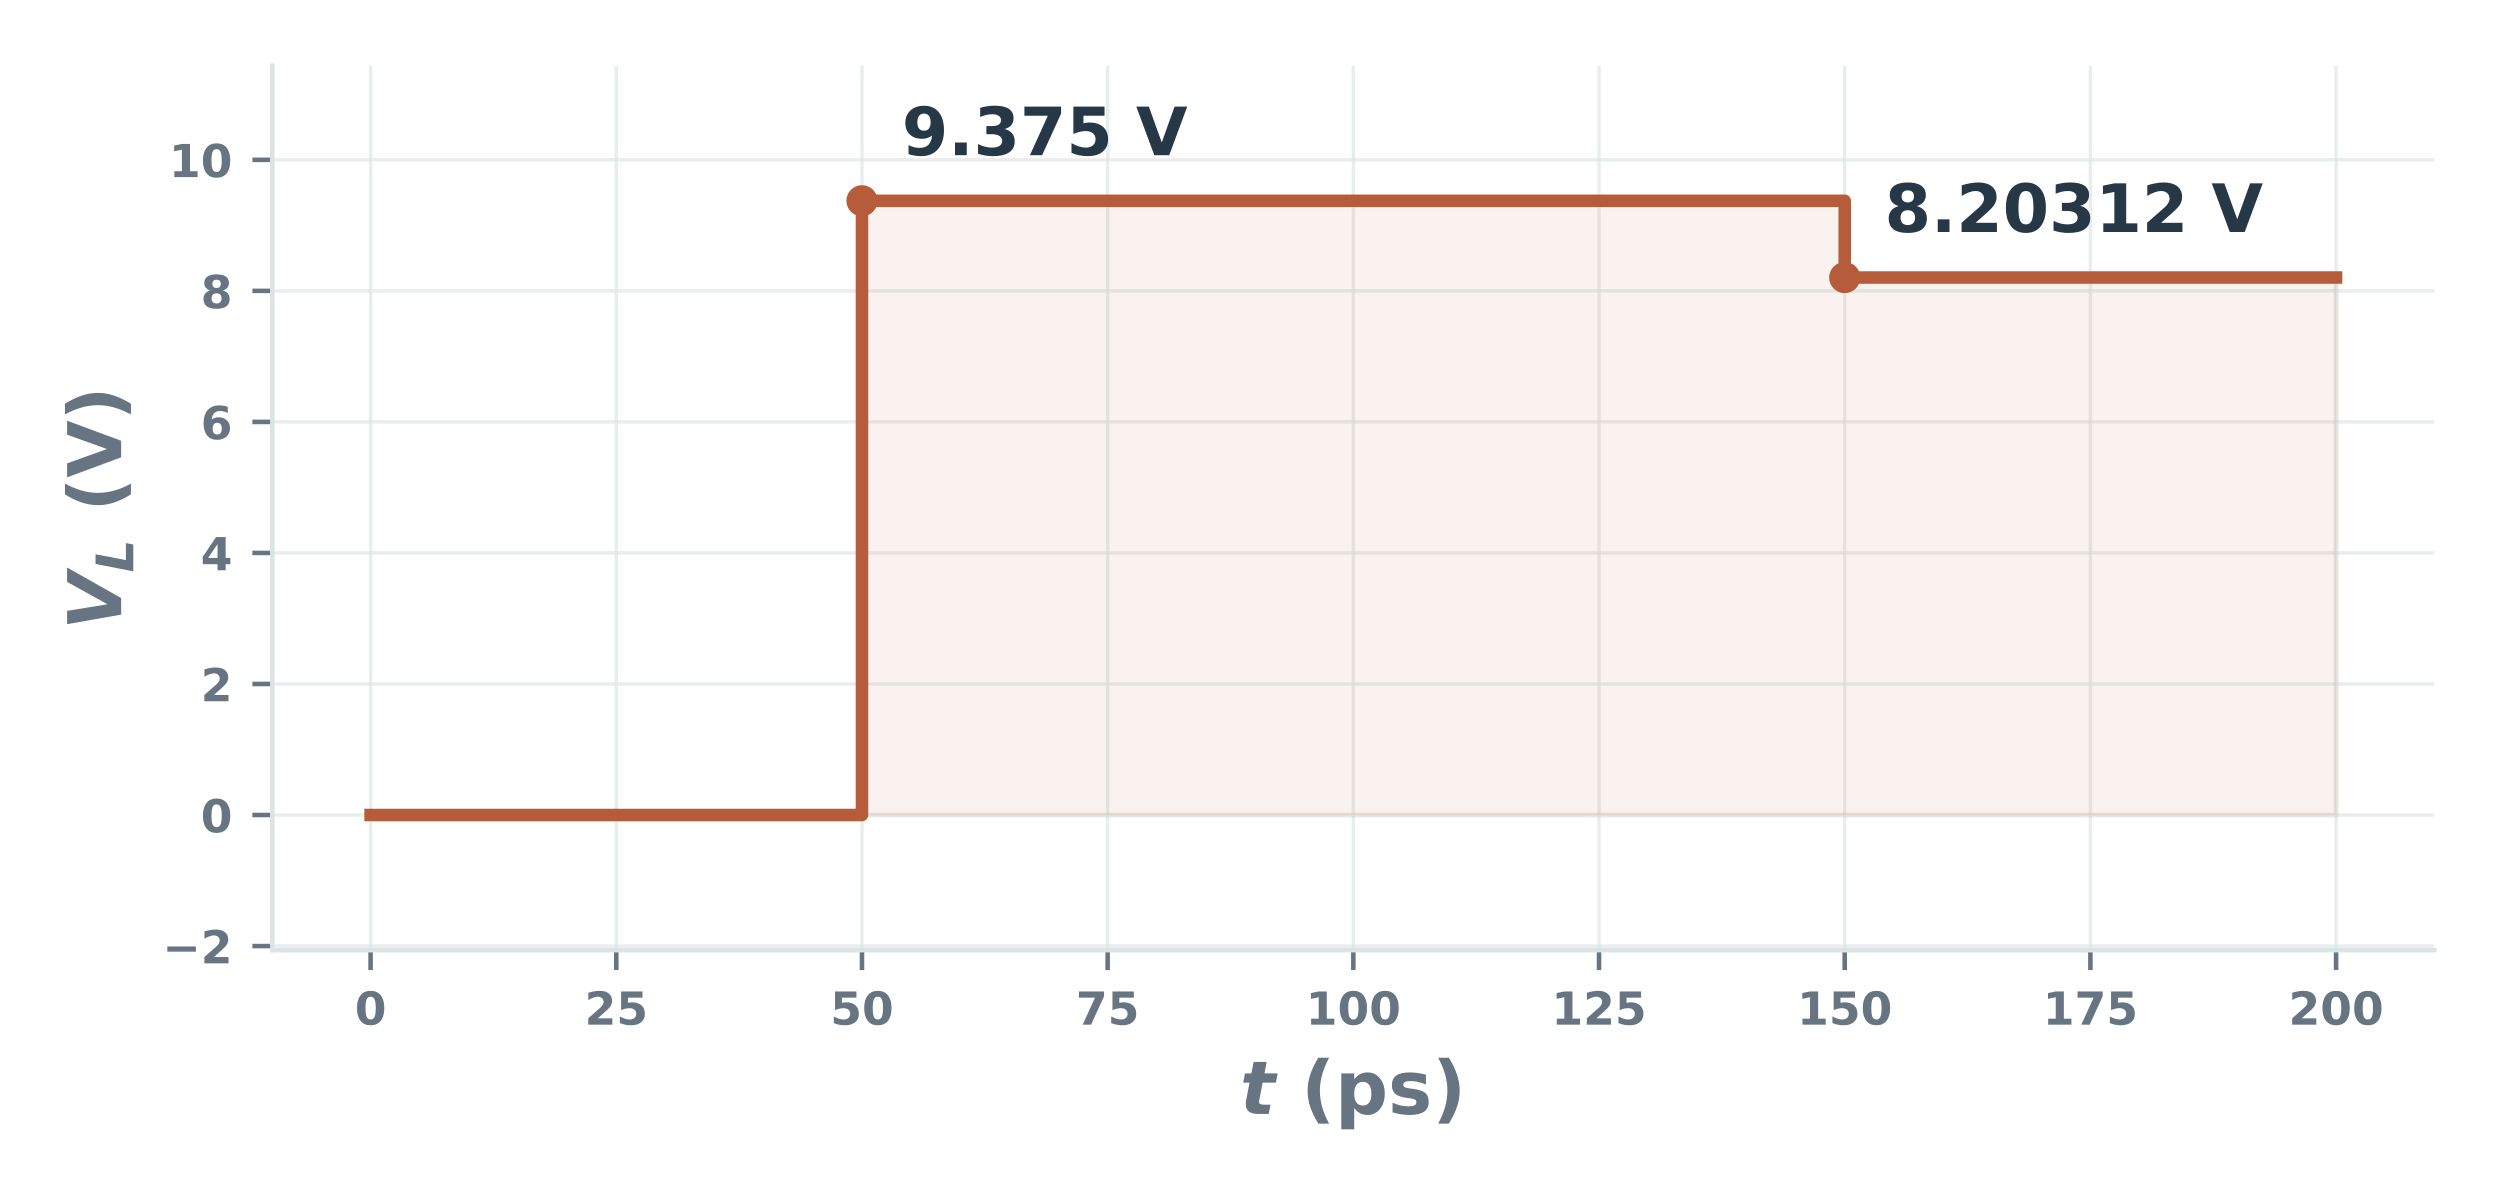
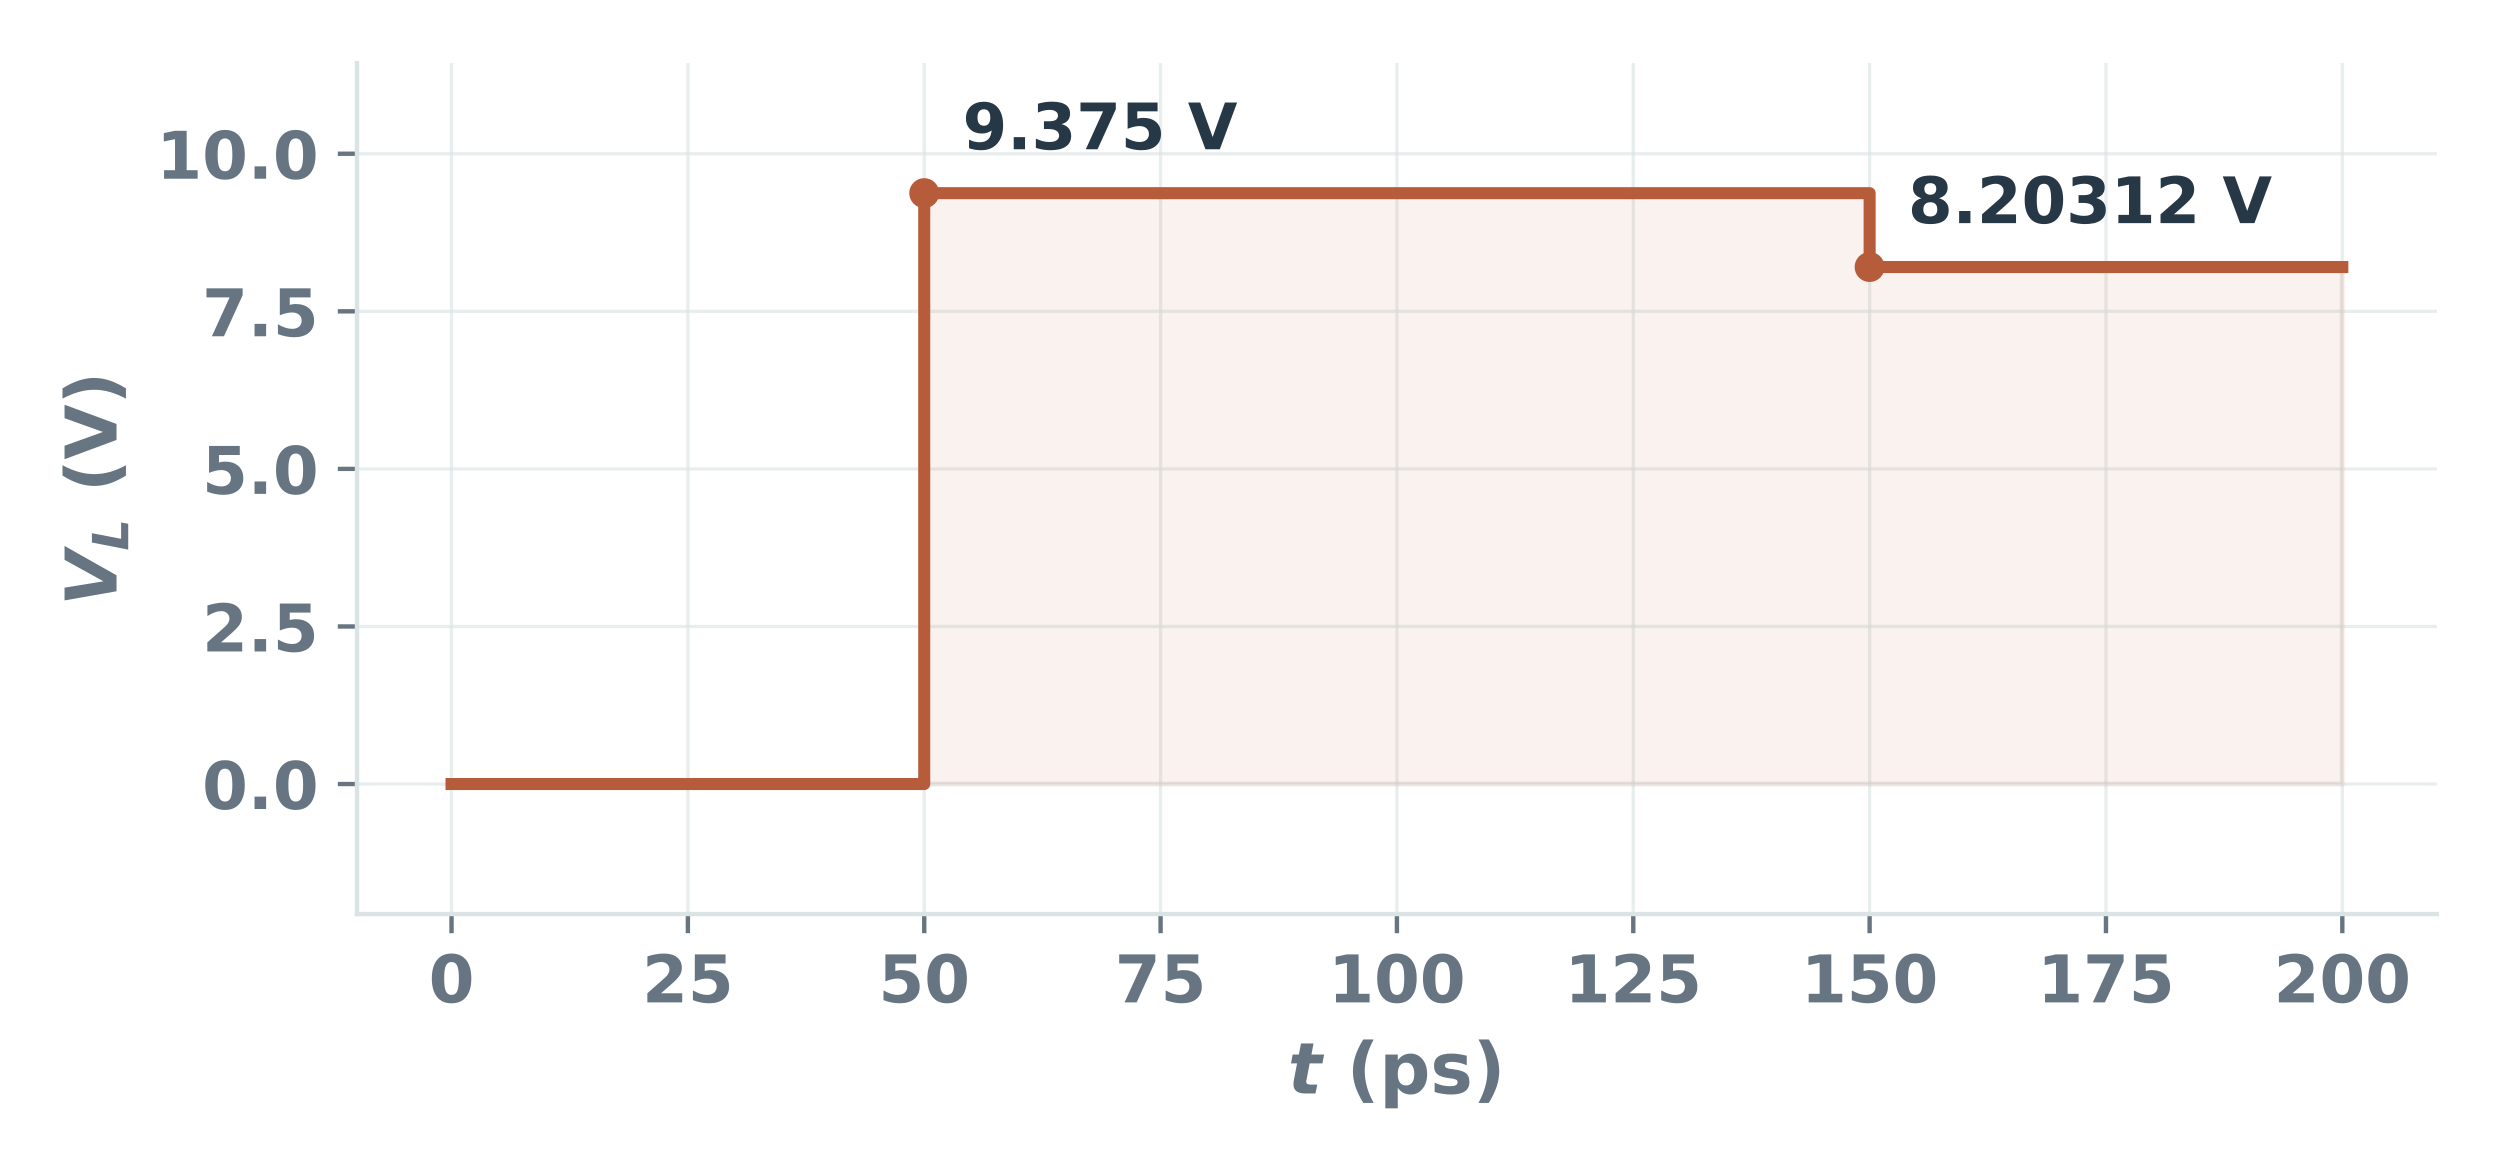
- <svg xmlns="http://www.w3.org/2000/svg" xmlns:xlink="http://www.w3.org/1999/xlink" width="438.753pt" height="210.275pt" viewBox="0 0 438.753 210.275" version="1.1">
+ <svg xmlns="http://www.w3.org/2000/svg" xmlns:xlink="http://www.w3.org/1999/xlink" width="456.089pt" height="214.275pt" viewBox="0 0 456.089 214.275" version="1.1">
  <defs>
    <style type="text/css">*{stroke-linejoin: round; stroke-linecap: butt}</style>
  </defs>
  <g id="figure_1">
    <g id="patch_1">
-       <path d="M 0 210.275  L 438.753 210.275  L 438.753 -0  L 0 -0  L 0 210.275  z " style="fill: none" />
+       <path d="M -0 214.275  L 456.089 214.275  L 456.089 0  L -0 0  L -0 214.275  z " style="fill: none" />
    </g>
    <g id="axes_1">
      <g id="patch_2">
-         <path d="M 47.793 166.752  L 427.233 166.752  L 427.233 11.52  L 47.793 11.52  L 47.793 166.752  z " style="fill: none" />
+         <path d="M 65.129 166.752  L 444.569 166.752  L 444.569 11.52  L 65.129 11.52  L 65.129 166.752  z " style="fill: none" />
      </g>
      <g id="matplotlib.axis_1">
        <g id="xtick_1">
          <g id="line2d_1">
-             <path d="M 65.04 166.752  L 65.04 11.52  " clip-path="url(#p04a7bd2529)" style="fill: none; stroke: #dce3e4; stroke-opacity: 0.65; stroke-width: 0.6; stroke-linecap: square" />
+             <path d="M 82.377 166.752  L 82.377 11.52  " clip-path="url(#p8022c8d1e3)" style="fill: none; stroke: #dce3e4; stroke-opacity: 0.65; stroke-width: 0.6; stroke-linecap: square" />
          </g>
          <g id="line2d_2">
            <defs>
              <path id="mca56172a8e" d="M 0 0  L 0 3.5  " style="stroke: #667581; stroke-width: 0.8" />
            </defs>
            <g>
-               <use xlink:href="#mca56172a8e" x="65.04" y="166.752" style="fill: #667581; stroke: #667581; stroke-width: 0.8" />
+               <use xlink:href="#mca56172a8e" x="82.377" y="166.752" style="fill: #667581; stroke: #667581; stroke-width: 0.8" />
            </g>
          </g>
          <g id="text_1">
-             <text style="font-weight: 700; font-size: 8px; font-family: 'DejaVu Sans'; text-anchor: middle; fill: #667581" x="65.04" y="179.83" transform="rotate(-0 65.04032 179.8301)">0</text>
+             <text style="font-weight: 700; font-size: 12px; font-family: 'DejaVu Sans'; text-anchor: middle; fill: #667581" x="82.377" y="182.869" transform="rotate(-0 82.37657 182.8692)">0</text>
          </g>
        </g>
        <g id="xtick_2">
          <g id="line2d_3">
-             <path d="M 108.159 166.752  L 108.159 11.52  " clip-path="url(#p04a7bd2529)" style="fill: none; stroke: #dce3e4; stroke-opacity: 0.65; stroke-width: 0.6; stroke-linecap: square" />
+             <path d="M 125.495 166.752  L 125.495 11.52  " clip-path="url(#p8022c8d1e3)" style="fill: none; stroke: #dce3e4; stroke-opacity: 0.65; stroke-width: 0.6; stroke-linecap: square" />
          </g>
          <g id="line2d_4">
            <g>
-               <use xlink:href="#mca56172a8e" x="108.159" y="166.752" style="fill: #667581; stroke: #667581; stroke-width: 0.8" />
+               <use xlink:href="#mca56172a8e" x="125.495" y="166.752" style="fill: #667581; stroke: #667581; stroke-width: 0.8" />
            </g>
          </g>
          <g id="text_2">
-             <text style="font-weight: 700; font-size: 8px; font-family: 'DejaVu Sans'; text-anchor: middle; fill: #667581" x="108.159" y="179.83" transform="rotate(-0 108.1585 179.8301)">25</text>
+             <text style="font-weight: 700; font-size: 12px; font-family: 'DejaVu Sans'; text-anchor: middle; fill: #667581" x="125.495" y="182.869" transform="rotate(-0 125.4948 182.8692)">25</text>
          </g>
        </g>
        <g id="xtick_3">
          <g id="line2d_5">
-             <path d="M 151.277 166.752  L 151.277 11.52  " clip-path="url(#p04a7bd2529)" style="fill: none; stroke: #dce3e4; stroke-opacity: 0.65; stroke-width: 0.6; stroke-linecap: square" />
+             <path d="M 168.613 166.752  L 168.613 11.52  " clip-path="url(#p8022c8d1e3)" style="fill: none; stroke: #dce3e4; stroke-opacity: 0.65; stroke-width: 0.6; stroke-linecap: square" />
          </g>
          <g id="line2d_6">
            <g>
-               <use xlink:href="#mca56172a8e" x="151.277" y="166.752" style="fill: #667581; stroke: #667581; stroke-width: 0.8" />
+               <use xlink:href="#mca56172a8e" x="168.613" y="166.752" style="fill: #667581; stroke: #667581; stroke-width: 0.8" />
            </g>
          </g>
          <g id="text_3">
-             <text style="font-weight: 700; font-size: 8px; font-family: 'DejaVu Sans'; text-anchor: middle; fill: #667581" x="151.277" y="179.83" transform="rotate(-0 151.2767 179.8301)">50</text>
+             <text style="font-weight: 700; font-size: 12px; font-family: 'DejaVu Sans'; text-anchor: middle; fill: #667581" x="168.613" y="182.869" transform="rotate(-0 168.6129 182.8692)">50</text>
          </g>
        </g>
        <g id="xtick_4">
          <g id="line2d_7">
-             <path d="M 194.395 166.752  L 194.395 11.52  " clip-path="url(#p04a7bd2529)" style="fill: none; stroke: #dce3e4; stroke-opacity: 0.65; stroke-width: 0.6; stroke-linecap: square" />
+             <path d="M 211.731 166.752  L 211.731 11.52  " clip-path="url(#p8022c8d1e3)" style="fill: none; stroke: #dce3e4; stroke-opacity: 0.65; stroke-width: 0.6; stroke-linecap: square" />
          </g>
          <g id="line2d_8">
            <g>
-               <use xlink:href="#mca56172a8e" x="194.395" y="166.752" style="fill: #667581; stroke: #667581; stroke-width: 0.8" />
+               <use xlink:href="#mca56172a8e" x="211.731" y="166.752" style="fill: #667581; stroke: #667581; stroke-width: 0.8" />
            </g>
          </g>
          <g id="text_4">
-             <text style="font-weight: 700; font-size: 8px; font-family: 'DejaVu Sans'; text-anchor: middle; fill: #667581" x="194.395" y="179.83" transform="rotate(-0 194.3949 179.8301)">75</text>
+             <text style="font-weight: 700; font-size: 12px; font-family: 'DejaVu Sans'; text-anchor: middle; fill: #667581" x="211.731" y="182.869" transform="rotate(-0 211.7311 182.8692)">75</text>
          </g>
        </g>
        <g id="xtick_5">
          <g id="line2d_9">
-             <path d="M 237.513 166.752  L 237.513 11.52  " clip-path="url(#p04a7bd2529)" style="fill: none; stroke: #dce3e4; stroke-opacity: 0.65; stroke-width: 0.6; stroke-linecap: square" />
+             <path d="M 254.849 166.752  L 254.849 11.52  " clip-path="url(#p8022c8d1e3)" style="fill: none; stroke: #dce3e4; stroke-opacity: 0.65; stroke-width: 0.6; stroke-linecap: square" />
          </g>
          <g id="line2d_10">
            <g>
-               <use xlink:href="#mca56172a8e" x="237.513" y="166.752" style="fill: #667581; stroke: #667581; stroke-width: 0.8" />
+               <use xlink:href="#mca56172a8e" x="254.849" y="166.752" style="fill: #667581; stroke: #667581; stroke-width: 0.8" />
            </g>
          </g>
          <g id="text_5">
-             <text style="font-weight: 700; font-size: 8px; font-family: 'DejaVu Sans'; text-anchor: middle; fill: #667581" x="237.513" y="179.83" transform="rotate(-0 237.513 179.8301)">100</text>
+             <text style="font-weight: 700; font-size: 12px; font-family: 'DejaVu Sans'; text-anchor: middle; fill: #667581" x="254.849" y="182.869" transform="rotate(-0 254.8493 182.8692)">100</text>
          </g>
        </g>
        <g id="xtick_6">
          <g id="line2d_11">
-             <path d="M 280.631 166.752  L 280.631 11.52  " clip-path="url(#p04a7bd2529)" style="fill: none; stroke: #dce3e4; stroke-opacity: 0.65; stroke-width: 0.6; stroke-linecap: square" />
+             <path d="M 297.967 166.752  L 297.967 11.52  " clip-path="url(#p8022c8d1e3)" style="fill: none; stroke: #dce3e4; stroke-opacity: 0.65; stroke-width: 0.6; stroke-linecap: square" />
          </g>
          <g id="line2d_12">
            <g>
-               <use xlink:href="#mca56172a8e" x="280.631" y="166.752" style="fill: #667581; stroke: #667581; stroke-width: 0.8" />
+               <use xlink:href="#mca56172a8e" x="297.967" y="166.752" style="fill: #667581; stroke: #667581; stroke-width: 0.8" />
            </g>
          </g>
          <g id="text_6">
-             <text style="font-weight: 700; font-size: 8px; font-family: 'DejaVu Sans'; text-anchor: middle; fill: #667581" x="280.631" y="179.83" transform="rotate(-0 280.6312 179.8301)">125</text>
+             <text style="font-weight: 700; font-size: 12px; font-family: 'DejaVu Sans'; text-anchor: middle; fill: #667581" x="297.967" y="182.869" transform="rotate(-0 297.9675 182.8692)">125</text>
          </g>
        </g>
        <g id="xtick_7">
          <g id="line2d_13">
-             <path d="M 323.749 166.752  L 323.749 11.52  " clip-path="url(#p04a7bd2529)" style="fill: none; stroke: #dce3e4; stroke-opacity: 0.65; stroke-width: 0.6; stroke-linecap: square" />
+             <path d="M 341.086 166.752  L 341.086 11.52  " clip-path="url(#p8022c8d1e3)" style="fill: none; stroke: #dce3e4; stroke-opacity: 0.65; stroke-width: 0.6; stroke-linecap: square" />
          </g>
          <g id="line2d_14">
            <g>
-               <use xlink:href="#mca56172a8e" x="323.749" y="166.752" style="fill: #667581; stroke: #667581; stroke-width: 0.8" />
+               <use xlink:href="#mca56172a8e" x="341.086" y="166.752" style="fill: #667581; stroke: #667581; stroke-width: 0.8" />
            </g>
          </g>
          <g id="text_7">
-             <text style="font-weight: 700; font-size: 8px; font-family: 'DejaVu Sans'; text-anchor: middle; fill: #667581" x="323.749" y="179.83" transform="rotate(-0 323.7494 179.8301)">150</text>
+             <text style="font-weight: 700; font-size: 12px; font-family: 'DejaVu Sans'; text-anchor: middle; fill: #667581" x="341.086" y="182.869" transform="rotate(-0 341.0857 182.8692)">150</text>
          </g>
        </g>
        <g id="xtick_8">
          <g id="line2d_15">
-             <path d="M 366.868 166.752  L 366.868 11.52  " clip-path="url(#p04a7bd2529)" style="fill: none; stroke: #dce3e4; stroke-opacity: 0.65; stroke-width: 0.6; stroke-linecap: square" />
+             <path d="M 384.204 166.752  L 384.204 11.52  " clip-path="url(#p8022c8d1e3)" style="fill: none; stroke: #dce3e4; stroke-opacity: 0.65; stroke-width: 0.6; stroke-linecap: square" />
          </g>
          <g id="line2d_16">
            <g>
-               <use xlink:href="#mca56172a8e" x="366.868" y="166.752" style="fill: #667581; stroke: #667581; stroke-width: 0.8" />
+               <use xlink:href="#mca56172a8e" x="384.204" y="166.752" style="fill: #667581; stroke: #667581; stroke-width: 0.8" />
            </g>
          </g>
          <g id="text_8">
-             <text style="font-weight: 700; font-size: 8px; font-family: 'DejaVu Sans'; text-anchor: middle; fill: #667581" x="366.868" y="179.83" transform="rotate(-0 366.8676 179.8301)">175</text>
+             <text style="font-weight: 700; font-size: 12px; font-family: 'DejaVu Sans'; text-anchor: middle; fill: #667581" x="384.204" y="182.869" transform="rotate(-0 384.2038 182.8692)">175</text>
          </g>
        </g>
        <g id="xtick_9">
          <g id="line2d_17">
-             <path d="M 409.986 166.752  L 409.986 11.52  " clip-path="url(#p04a7bd2529)" style="fill: none; stroke: #dce3e4; stroke-opacity: 0.65; stroke-width: 0.6; stroke-linecap: square" />
+             <path d="M 427.322 166.752  L 427.322 11.52  " clip-path="url(#p8022c8d1e3)" style="fill: none; stroke: #dce3e4; stroke-opacity: 0.65; stroke-width: 0.6; stroke-linecap: square" />
          </g>
          <g id="line2d_18">
            <g>
-               <use xlink:href="#mca56172a8e" x="409.986" y="166.752" style="fill: #667581; stroke: #667581; stroke-width: 0.8" />
+               <use xlink:href="#mca56172a8e" x="427.322" y="166.752" style="fill: #667581; stroke: #667581; stroke-width: 0.8" />
            </g>
          </g>
          <g id="text_9">
-             <text style="font-weight: 700; font-size: 8px; font-family: 'DejaVu Sans'; text-anchor: middle; fill: #667581" x="409.986" y="179.83" transform="rotate(-0 409.9858 179.8301)">200</text>
+             <text style="font-weight: 700; font-size: 12px; font-family: 'DejaVu Sans'; text-anchor: middle; fill: #667581" x="427.322" y="182.869" transform="rotate(-0 427.322 182.8692)">200</text>
          </g>
        </g>
        <g id="text_10">
-           <g style="fill: #667581" transform="translate(217.623 195.632)">
+           <g style="fill: #667581" transform="translate(234.9593 199.632)">
            <text>
              <tspan x="0" y="-0.141" style="font-style: oblique; font-weight: 700; font-size: 13px; font-family: 'DejaVu Sans'; fill: #667581">t</tspan>
              <tspan x="6.214" y="-0.141" style="font-weight: 700; font-size: 13px; font-family: 'DejaVu Sans'; fill: #667581"> </tspan>
              <tspan x="10.74" y="-0.141" style="font-weight: 700; font-size: 13px; font-family: 'DejaVu Sans'; fill: #667581">(</tspan>
              <tspan x="16.682" y="-0.141" style="font-weight: 700; font-size: 13px; font-family: 'DejaVu Sans'; fill: #667581">p</tspan>
              <tspan x="25.987" y="-0.141" style="font-weight: 700; font-size: 13px; font-family: 'DejaVu Sans'; fill: #667581">s</tspan>
              <tspan x="33.725" y="-0.141" style="font-weight: 700; font-size: 13px; font-family: 'DejaVu Sans'; fill: #667581">)</tspan>
            </text>
          </g>
        </g>
      </g>
      <g id="matplotlib.axis_2">
        <g id="ytick_1">
          <g id="line2d_19">
-             <path d="M 47.793 166.033  L 427.233 166.033  " clip-path="url(#p04a7bd2529)" style="fill: none; stroke: #dce3e4; stroke-opacity: 0.65; stroke-width: 0.6; stroke-linecap: square" />
+             <path d="M 65.129 143.036  L 444.569 143.036  " clip-path="url(#p8022c8d1e3)" style="fill: none; stroke: #dce3e4; stroke-opacity: 0.65; stroke-width: 0.6; stroke-linecap: square" />
          </g>
          <g id="line2d_20">
            <defs>
              <path id="m25940c8764" d="M 0 0  L -3.5 0  " style="stroke: #667581; stroke-width: 0.8" />
            </defs>
            <g>
-               <use xlink:href="#m25940c8764" x="47.793" y="166.033" style="fill: #667581; stroke: #667581; stroke-width: 0.8" />
+               <use xlink:href="#m25940c8764" x="65.129" y="143.036" style="fill: #667581; stroke: #667581; stroke-width: 0.8" />
            </g>
          </g>
          <g id="text_11">
-             <text style="font-weight: 700; font-size: 8px; font-family: 'DejaVu Sans'; text-anchor: end; fill: #667581" x="40.793" y="169.072" transform="rotate(-0 40.79305 169.0724)">−2</text>
+             <text style="font-weight: 700; font-size: 12px; font-family: 'DejaVu Sans'; text-anchor: end; fill: #667581" x="58.129" y="147.595" transform="rotate(-0 58.1293 147.5946)">0.0</text>
          </g>
        </g>
        <g id="ytick_2">
          <g id="line2d_21">
-             <path d="M 47.793 143.036  L 427.233 143.036  " clip-path="url(#p04a7bd2529)" style="fill: none; stroke: #dce3e4; stroke-opacity: 0.65; stroke-width: 0.6; stroke-linecap: square" />
+             <path d="M 65.129 114.289  L 444.569 114.289  " clip-path="url(#p8022c8d1e3)" style="fill: none; stroke: #dce3e4; stroke-opacity: 0.65; stroke-width: 0.6; stroke-linecap: square" />
          </g>
          <g id="line2d_22">
            <g>
-               <use xlink:href="#m25940c8764" x="47.793" y="143.036" style="fill: #667581; stroke: #667581; stroke-width: 0.8" />
+               <use xlink:href="#m25940c8764" x="65.129" y="114.289" style="fill: #667581; stroke: #667581; stroke-width: 0.8" />
            </g>
          </g>
          <g id="text_12">
-             <text style="font-weight: 700; font-size: 8px; font-family: 'DejaVu Sans'; text-anchor: end; fill: #667581" x="40.793" y="146.075" transform="rotate(-0 40.79305 146.0751)">0</text>
+             <text style="font-weight: 700; font-size: 12px; font-family: 'DejaVu Sans'; text-anchor: end; fill: #667581" x="58.129" y="118.848" transform="rotate(-0 58.1293 118.8479)">2.5</text>
          </g>
        </g>
        <g id="ytick_3">
          <g id="line2d_23">
-             <path d="M 47.793 120.039  L 427.233 120.039  " clip-path="url(#p04a7bd2529)" style="fill: none; stroke: #dce3e4; stroke-opacity: 0.65; stroke-width: 0.6; stroke-linecap: square" />
+             <path d="M 65.129 85.543  L 444.569 85.543  " clip-path="url(#p8022c8d1e3)" style="fill: none; stroke: #dce3e4; stroke-opacity: 0.65; stroke-width: 0.6; stroke-linecap: square" />
          </g>
          <g id="line2d_24">
            <g>
-               <use xlink:href="#m25940c8764" x="47.793" y="120.039" style="fill: #667581; stroke: #667581; stroke-width: 0.8" />
+               <use xlink:href="#m25940c8764" x="65.129" y="85.543" style="fill: #667581; stroke: #667581; stroke-width: 0.8" />
            </g>
          </g>
          <g id="text_13">
-             <text style="font-weight: 700; font-size: 8px; font-family: 'DejaVu Sans'; text-anchor: end; fill: #667581" x="40.793" y="123.078" transform="rotate(-0 40.79305 123.0777)">2</text>
+             <text style="font-weight: 700; font-size: 12px; font-family: 'DejaVu Sans'; text-anchor: end; fill: #667581" x="58.129" y="90.101" transform="rotate(-0 58.1293 90.10126)">5.0</text>
          </g>
        </g>
        <g id="ytick_4">
          <g id="line2d_25">
-             <path d="M 47.793 97.041  L 427.233 97.041  " clip-path="url(#p04a7bd2529)" style="fill: none; stroke: #dce3e4; stroke-opacity: 0.65; stroke-width: 0.6; stroke-linecap: square" />
+             <path d="M 65.129 56.796  L 444.569 56.796  " clip-path="url(#p8022c8d1e3)" style="fill: none; stroke: #dce3e4; stroke-opacity: 0.65; stroke-width: 0.6; stroke-linecap: square" />
          </g>
          <g id="line2d_26">
            <g>
-               <use xlink:href="#m25940c8764" x="47.793" y="97.041" style="fill: #667581; stroke: #667581; stroke-width: 0.8" />
+               <use xlink:href="#m25940c8764" x="65.129" y="56.796" style="fill: #667581; stroke: #667581; stroke-width: 0.8" />
            </g>
          </g>
          <g id="text_14">
-             <text style="font-weight: 700; font-size: 8px; font-family: 'DejaVu Sans'; text-anchor: end; fill: #667581" x="40.793" y="100.08" transform="rotate(-0 40.79305 100.0804)">4</text>
+             <text style="font-weight: 700; font-size: 12px; font-family: 'DejaVu Sans'; text-anchor: end; fill: #667581" x="58.129" y="61.355" transform="rotate(-0 58.1293 61.35459)">7.5</text>
          </g>
        </g>
        <g id="ytick_5">
          <g id="line2d_27">
-             <path d="M 47.793 74.044  L 427.233 74.044  " clip-path="url(#p04a7bd2529)" style="fill: none; stroke: #dce3e4; stroke-opacity: 0.65; stroke-width: 0.6; stroke-linecap: square" />
+             <path d="M 65.129 28.049  L 444.569 28.049  " clip-path="url(#p8022c8d1e3)" style="fill: none; stroke: #dce3e4; stroke-opacity: 0.65; stroke-width: 0.6; stroke-linecap: square" />
          </g>
          <g id="line2d_28">
            <g>
-               <use xlink:href="#m25940c8764" x="47.793" y="74.044" style="fill: #667581; stroke: #667581; stroke-width: 0.8" />
+               <use xlink:href="#m25940c8764" x="65.129" y="28.049" style="fill: #667581; stroke: #667581; stroke-width: 0.8" />
            </g>
          </g>
          <g id="text_15">
-             <text style="font-weight: 700; font-size: 8px; font-family: 'DejaVu Sans'; text-anchor: end; fill: #667581" x="40.793" y="77.083" transform="rotate(-0 40.79305 77.08306)">6</text>
-           </g>
-         </g>
-         <g id="ytick_6">
-           <g id="line2d_29">
-             <path d="M 47.793 51.047  L 427.233 51.047  " clip-path="url(#p04a7bd2529)" style="fill: none; stroke: #dce3e4; stroke-opacity: 0.65; stroke-width: 0.6; stroke-linecap: square" />
-           </g>
-           <g id="line2d_30">
-             <g>
-               <use xlink:href="#m25940c8764" x="47.793" y="51.047" style="fill: #667581; stroke: #667581; stroke-width: 0.8" />
-             </g>
-           </g>
-           <g id="text_16">
-             <text style="font-weight: 700; font-size: 8px; font-family: 'DejaVu Sans'; text-anchor: end; fill: #667581" x="40.793" y="54.086" transform="rotate(-0 40.79305 54.08573)">8</text>
-           </g>
-         </g>
-         <g id="ytick_7">
-           <g id="line2d_31">
-             <path d="M 47.793 28.049  L 427.233 28.049  " clip-path="url(#p04a7bd2529)" style="fill: none; stroke: #dce3e4; stroke-opacity: 0.65; stroke-width: 0.6; stroke-linecap: square" />
-           </g>
-           <g id="line2d_32">
-             <g>
-               <use xlink:href="#m25940c8764" x="47.793" y="28.049" style="fill: #667581; stroke: #667581; stroke-width: 0.8" />
-             </g>
-           </g>
-           <g id="text_17">
-             <text style="font-weight: 700; font-size: 8px; font-family: 'DejaVu Sans'; text-anchor: end; fill: #667581" x="40.793" y="31.088" transform="rotate(-0 40.79305 31.0884)">10</text>
-           </g>
-         </g>
-         <g id="text_18">
+             <text style="font-weight: 700; font-size: 12px; font-family: 'DejaVu Sans'; text-anchor: end; fill: #667581" x="58.129" y="32.608" transform="rotate(-0 58.1293 32.60793)">10.0</text>
+           </g>
+         </g>
+         <g id="text_16">
          <g style="fill: #667581" transform="translate(21.4 110.521) rotate(-90)">
            <text>
              <tspan x="0" y="-0.141" style="font-style: oblique; font-weight: 700; font-size: 13px; font-family: 'DejaVu Sans'; fill: #667581">V</tspan>
              <tspan x="10.061" y="1.992" style="font-style: oblique; font-weight: 700; font-size: 9.1px; font-family: 'DejaVu Sans'; fill: #667581">L</tspan>
              <tspan x="16.215" y="-0.141" style="font-weight: 700; font-size: 13px; font-family: 'DejaVu Sans'; fill: #667581"> </tspan>
              <tspan x="20.741" y="-0.141" style="font-weight: 700; font-size: 13px; font-family: 'DejaVu Sans'; fill: #667581">(</tspan>
              <tspan x="26.682" y="-0.141" style="font-weight: 700; font-size: 13px; font-family: 'DejaVu Sans'; fill: #667581">V</tspan>
              <tspan x="36.743" y="-0.141" style="font-weight: 700; font-size: 13px; font-family: 'DejaVu Sans'; fill: #667581">)</tspan>
            </text>
          </g>
        </g>
      </g>
      <g id="FillBetweenPolyCollection_1">
        <defs>
-           <path id="m121a613d46" d="M 65.04 -67.239  L 65.04 -67.239  L 151.277 -67.239  L 151.277 -175.039  L 323.749 -175.039  L 323.749 -161.564  L 409.986 -161.564  L 409.986 -161.564  L 409.986 -67.239  L 409.986 -67.239  L 409.986 -67.239  L 323.749 -67.239  L 323.749 -67.239  L 151.277 -67.239  L 151.277 -67.239  L 65.04 -67.239  z " style="stroke: #b65c3b; stroke-opacity: 0.08" />
+           <path id="mcb90440161" d="M 82.377 -71.239  L 82.377 -71.239  L 168.613 -71.239  L 168.613 -179.039  L 341.086 -179.039  L 341.086 -165.564  L 427.322 -165.564  L 427.322 -165.564  L 427.322 -71.239  L 427.322 -71.239  L 427.322 -71.239  L 341.086 -71.239  L 341.086 -71.239  L 168.613 -71.239  L 168.613 -71.239  L 82.377 -71.239  z " style="stroke: #b65c3b; stroke-opacity: 0.08" />
        </defs>
-         <g clip-path="url(#p04a7bd2529)">
-           <use xlink:href="#m121a613d46" x="0" y="210.275" style="fill: #b65c3b; fill-opacity: 0.08; stroke: #b65c3b; stroke-opacity: 0.08" />
-         </g>
-       </g>
-       <g id="line2d_33">
-         <path d="M 65.04 143.036  L 151.277 143.036  L 151.277 35.236  L 323.749 35.236  L 323.749 48.711  L 409.986 48.711  L 409.986 48.711  " clip-path="url(#p04a7bd2529)" style="fill: none; stroke: #b65c3b; stroke-width: 2.2; stroke-linecap: square" />
+         <g clip-path="url(#p8022c8d1e3)">
+           <use xlink:href="#mcb90440161" x="0" y="214.275" style="fill: #b65c3b; fill-opacity: 0.08; stroke: #b65c3b; stroke-opacity: 0.08" />
+         </g>
+       </g>
+       <g id="line2d_29">
+         <path d="M 82.377 143.036  L 168.613 143.036  L 168.613 35.236  L 341.086 35.236  L 341.086 48.711  L 427.322 48.711  L 427.322 48.711  " clip-path="url(#p8022c8d1e3)" style="fill: none; stroke: #b65c3b; stroke-width: 2.2; stroke-linecap: square" />
      </g>
      <g id="patch_3">
-         <path d="M 47.793 166.752  L 47.793 11.52  " style="fill: none; stroke: #dce3e4; stroke-width: 0.8; stroke-linejoin: miter; stroke-linecap: square" />
+         <path d="M 65.129 166.752  L 65.129 11.52  " style="fill: none; stroke: #dce3e4; stroke-width: 0.8; stroke-linejoin: miter; stroke-linecap: square" />
      </g>
      <g id="patch_4">
-         <path d="M 47.793 166.752  L 427.233 166.752  " style="fill: none; stroke: #dce3e4; stroke-width: 0.8; stroke-linejoin: miter; stroke-linecap: square" />
+         <path d="M 65.129 166.752  L 444.569 166.752  " style="fill: none; stroke: #dce3e4; stroke-width: 0.8; stroke-linejoin: miter; stroke-linecap: square" />
      </g>
      <g id="PathCollection_1">
        <defs>
          <path id="mc9db88c965" d="M 0 2.236  C 0.593 2.236 1.162 2 1.581 1.581  C 2 1.162 2.236 0.593 2.236 0  C 2.236 -0.593 2 -1.162 1.581 -1.581  C 1.162 -2 0.593 -2.236 0 -2.236  C -0.593 -2.236 -1.162 -2 -1.581 -1.581  C -2 -1.162 -2.236 -0.593 -2.236 0  C -2.236 0.593 -2 1.162 -1.581 1.581  C -1.162 2 -0.593 2.236 0 2.236  z " style="stroke: #b65c3b" />
        </defs>
-         <g clip-path="url(#p04a7bd2529)">
-           <use xlink:href="#mc9db88c965" x="151.277" y="35.236" style="fill: #b65c3b; stroke: #b65c3b" />
+         <g clip-path="url(#p8022c8d1e3)">
+           <use xlink:href="#mc9db88c965" x="168.613" y="35.236" style="fill: #b65c3b; stroke: #b65c3b" />
        </g>
      </g>
      <g id="PathCollection_2">
-         <g clip-path="url(#p04a7bd2529)">
-           <use xlink:href="#mc9db88c965" x="323.749" y="48.711" style="fill: #b65c3b; stroke: #b65c3b" />
-         </g>
-       </g>
-       <g id="text_19">
-         <text style="font-weight: 700; font-size: 11.7px; font-family: 'DejaVu Sans'; text-anchor: start; fill: #263746" x="158.277" y="27.236" transform="rotate(-0 158.2767 27.236)">9.375 V</text>
-       </g>
-       <g id="text_20">
-         <text style="font-weight: 700; font-size: 11.7px; font-family: 'DejaVu Sans'; text-anchor: start; fill: #263746" x="330.749" y="40.711" transform="rotate(-0 330.7494 40.711)">8.20312 V</text>
+         <g clip-path="url(#p8022c8d1e3)">
+           <use xlink:href="#mc9db88c965" x="341.086" y="48.711" style="fill: #b65c3b; stroke: #b65c3b" />
+         </g>
+       </g>
+       <g id="text_17">
+         <text style="font-weight: 700; font-size: 11.7px; font-family: 'DejaVu Sans'; text-anchor: start; fill: #263746" x="175.613" y="27.236" transform="rotate(-0 175.6129 27.236)">9.375 V</text>
+       </g>
+       <g id="text_18">
+         <text style="font-weight: 700; font-size: 11.7px; font-family: 'DejaVu Sans'; text-anchor: start; fill: #263746" x="348.086" y="40.711" transform="rotate(-0 348.0857 40.711)">8.20312 V</text>
      </g>
    </g>
  </g>
  <defs>
-     <clipPath id="p04a7bd2529">
-       <rect x="47.793" y="11.52" width="379.44" height="155.232" />
+     <clipPath id="p8022c8d1e3">
+       <rect x="65.129" y="11.52" width="379.44" height="155.232" />
    </clipPath>
  </defs>
</svg>
